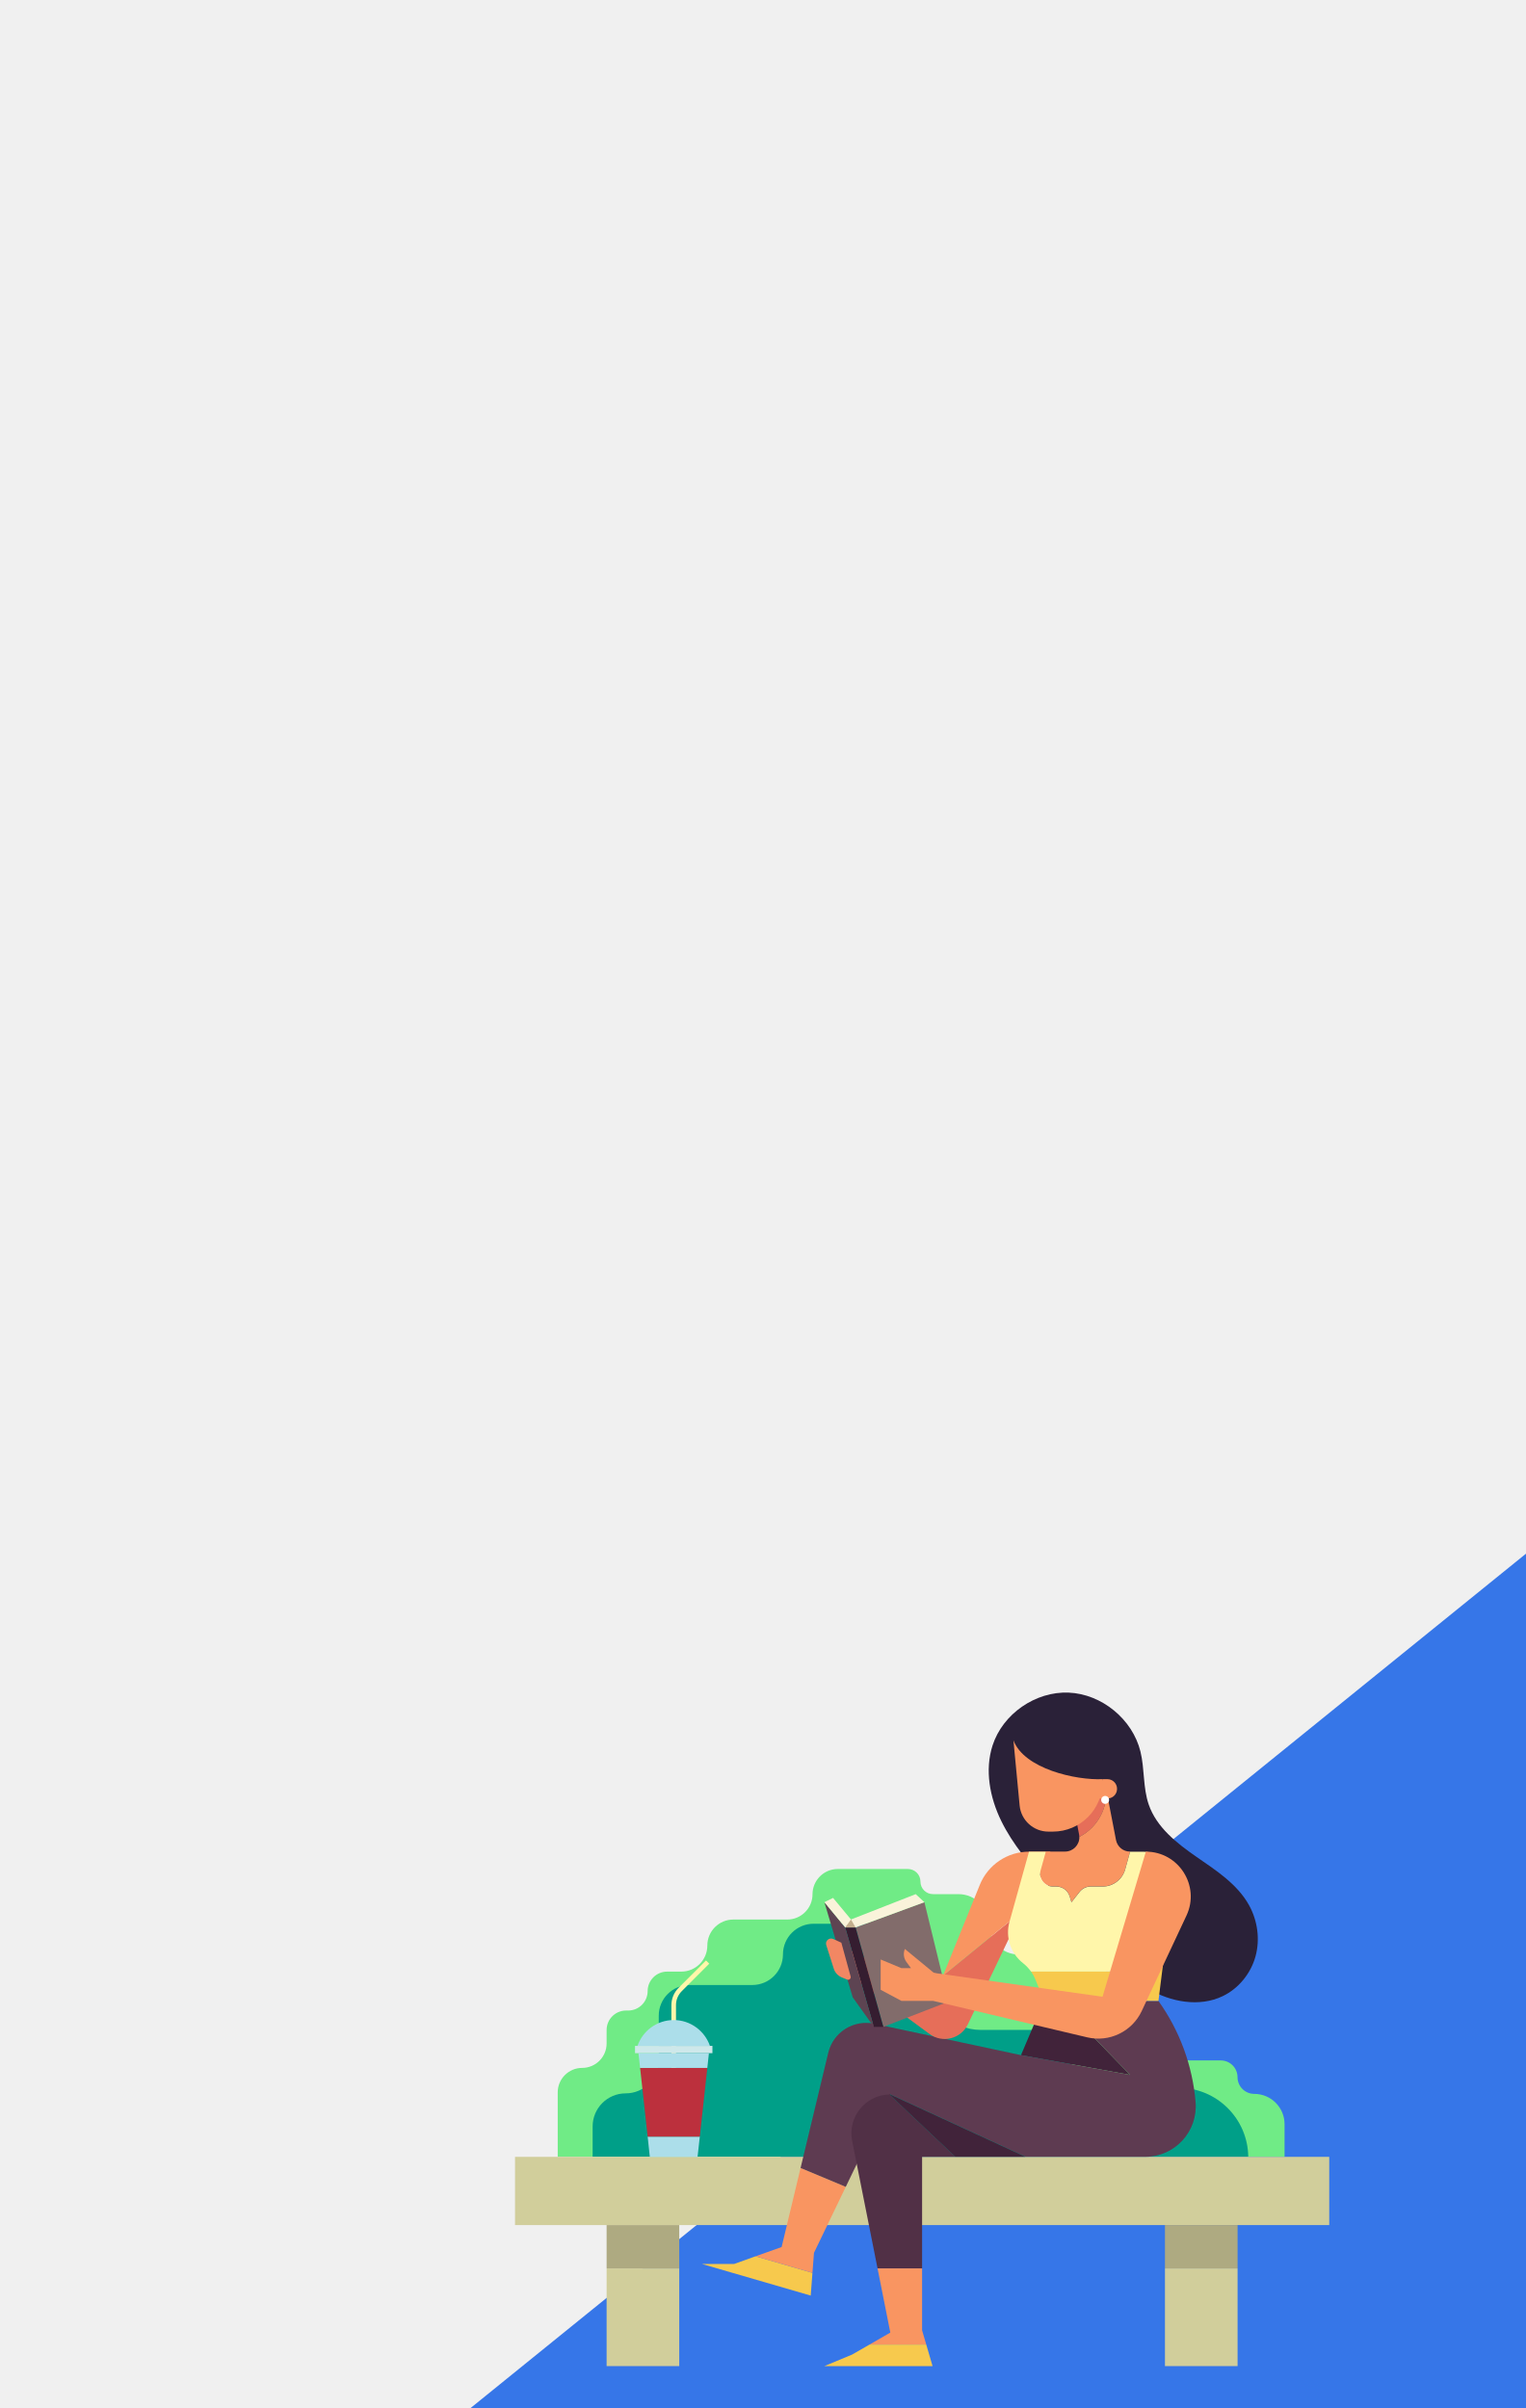
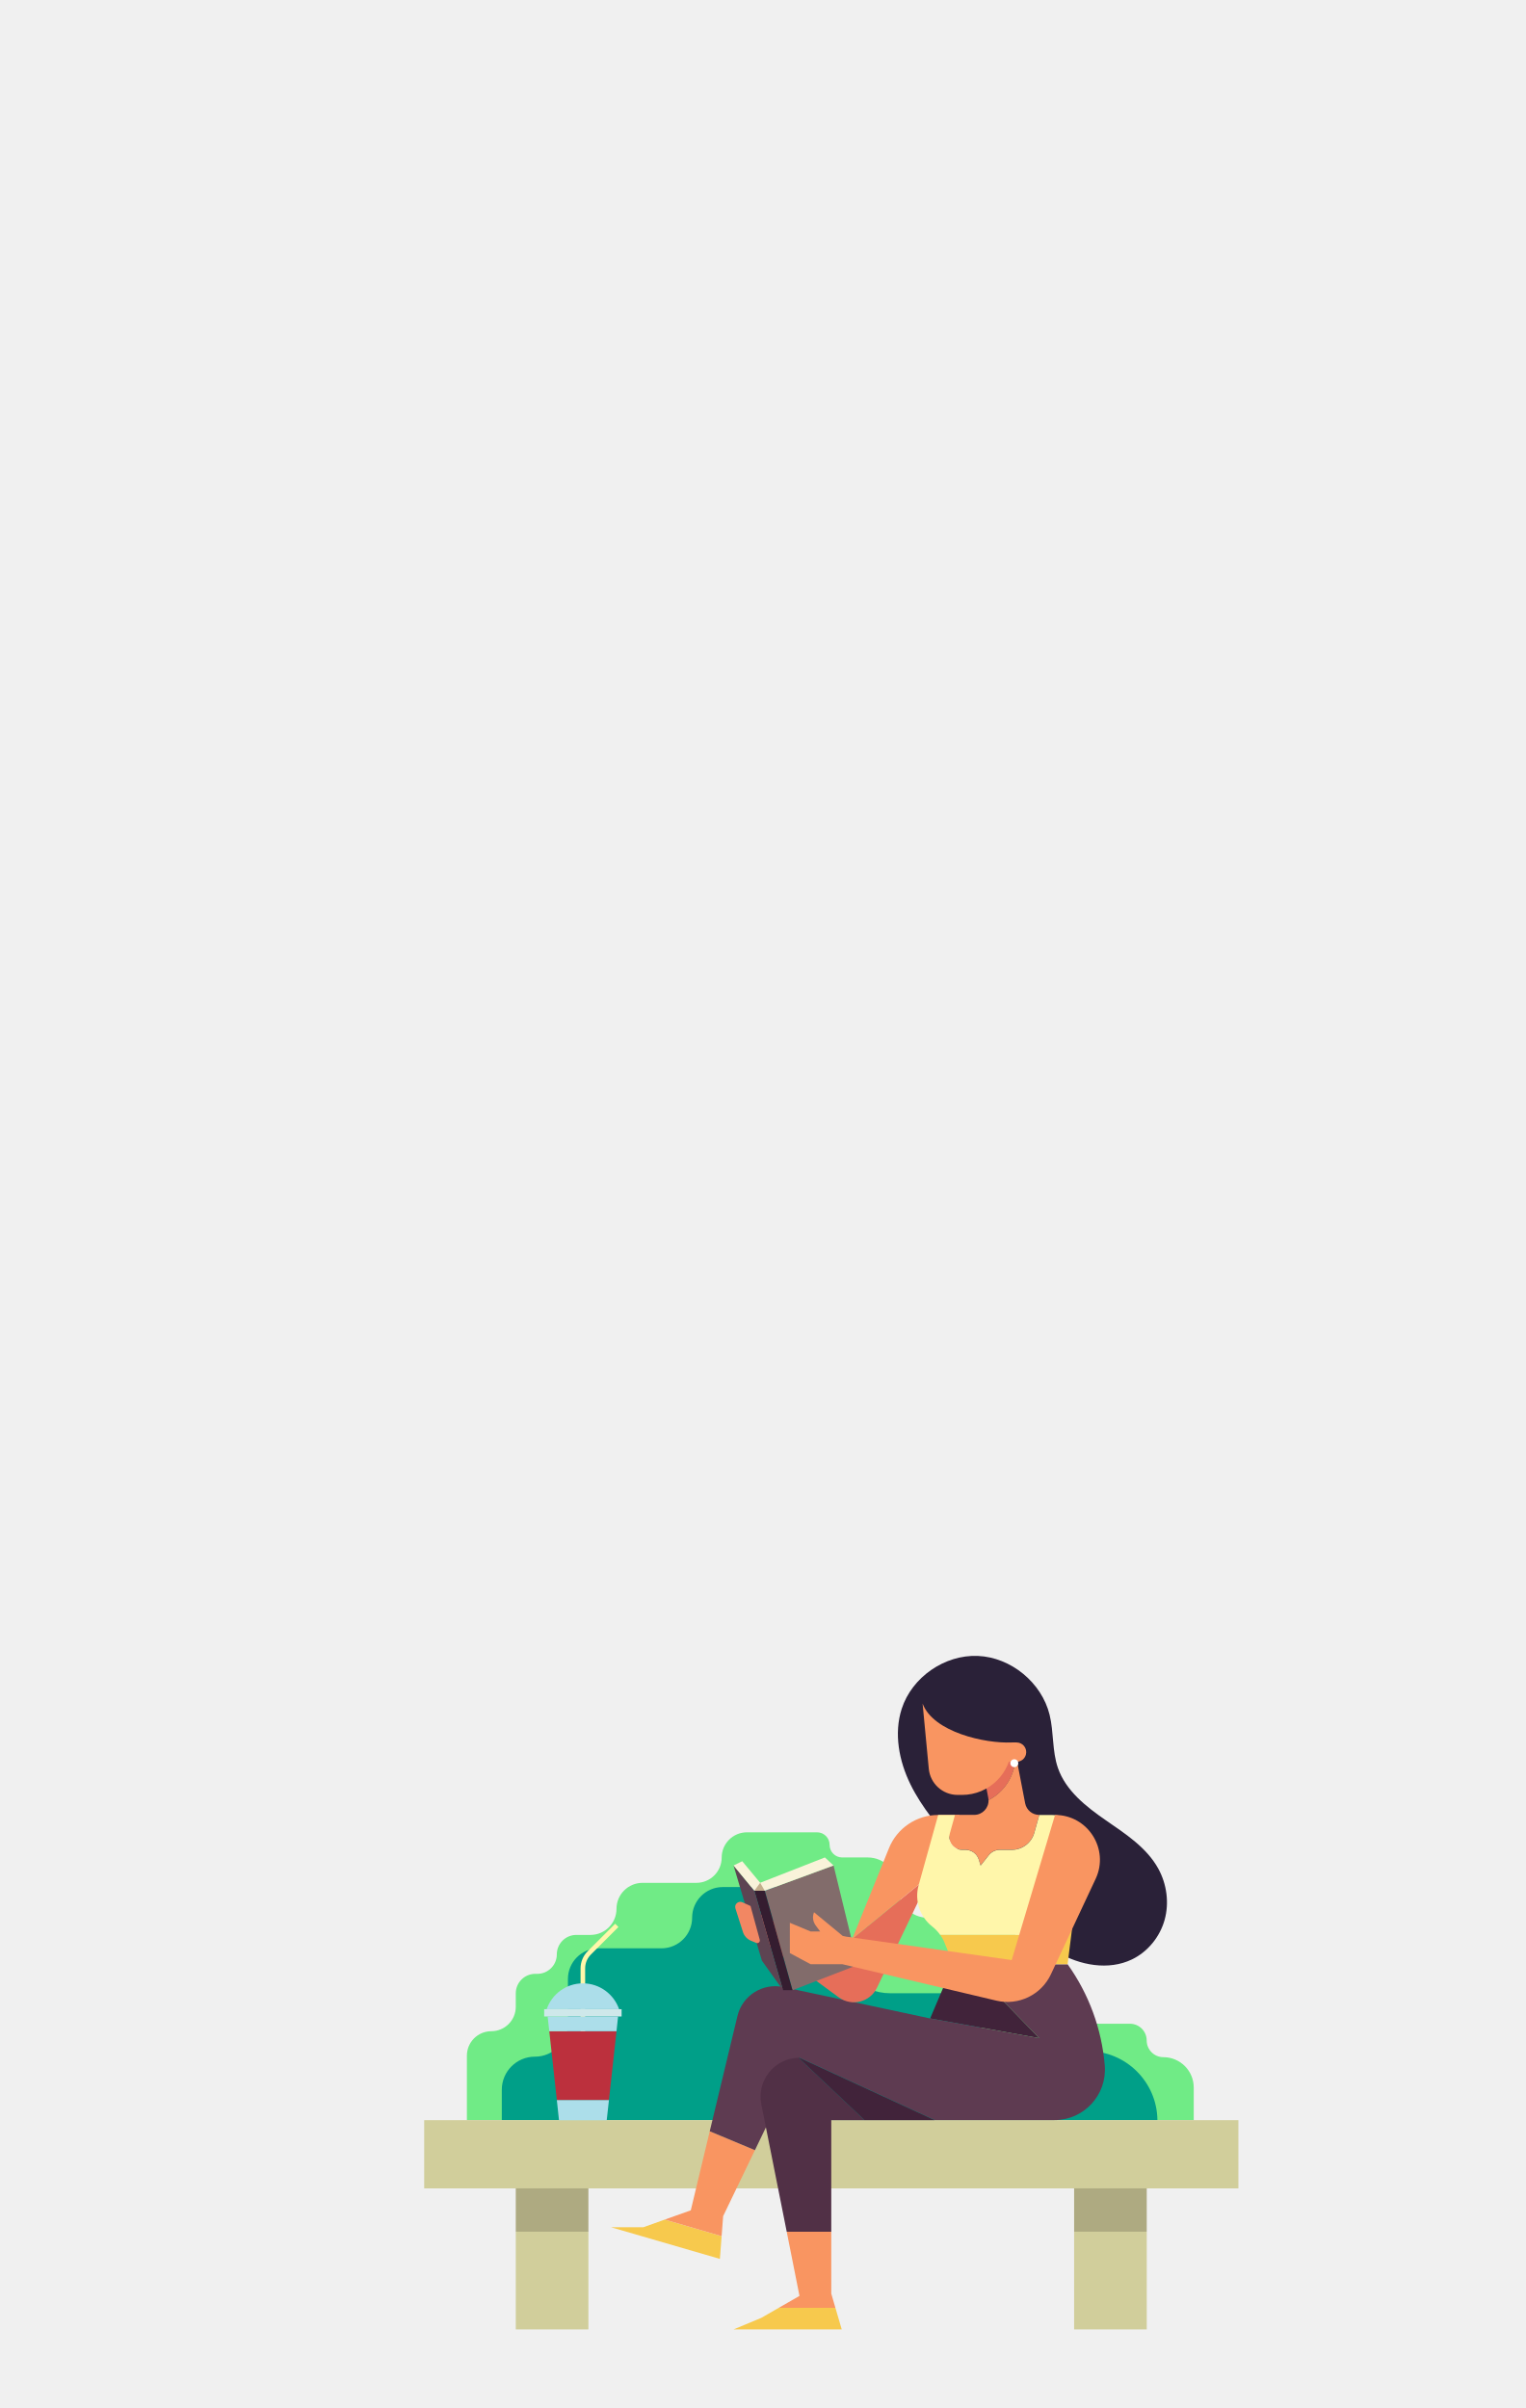
<svg xmlns="http://www.w3.org/2000/svg" xmlns:xlink="http://www.w3.org/1999/xlink" width="475" height="750" viewBox="0 0 125.677 198.438" version="1.1" id="svg8">
  <defs id="defs2">
    <linearGradient id="a">
      <stop id="stop817" offset="0" stop-color="#e7b380" />
      <stop id="stop819" offset="1" stop-color="#eecaa6" />
    </linearGradient>
    <linearGradient gradientUnits="userSpaceOnUse" y2="661.83" y1="663.15" x2="267.96" x1="270.77" id="d">
      <stop id="stop822" offset="0" stop-color="#e5af79" />
      <stop id="stop824" offset="1" stop-opacity="0" stop-color="#e5af79" />
    </linearGradient>
    <linearGradient id="b">
      <stop id="stop827" offset="0" stop-color="#babdb6" />
      <stop id="stop829" offset="1" stop-color="#eeeeec" />
    </linearGradient>
    <linearGradient gradientUnits="userSpaceOnUse" y2="1096.9" y1="1030.9" x2="480" x1="427" id="e">
      <stop id="stop832" offset="0" stop-color="#729fcf" />
      <stop id="stop834" offset="1" stop-color="#3465a4" />
    </linearGradient>
    <linearGradient xlink:href="#a" gradientUnits="userSpaceOnUse" x2="447.57" x1="438.8" id="c" />
    <linearGradient xlink:href="#b" gradientUnits="userSpaceOnUse" y2="990.8" y1="1026.6" x2="469.2" x1="500.62" id="h" />
    <linearGradient xlink:href="#b" gradientUnits="userSpaceOnUse" y2="988.91" y1="1035.6" x2="453.84" x1="480.5" id="g" />
    <linearGradient xlink:href="#b" gradientUnits="userSpaceOnUse" y2="994.17" y1="1062.4" x2="432.16" x1="482.12" id="f" />
    <linearGradient xlink:href="#a" gradientUnits="userSpaceOnUse" y2="482.97" y1="492.2" x2="353.32" x1="319.24" id="i" />
    <linearGradient xlink:href="#a" gradientUnits="userSpaceOnUse" gradientTransform="matrix(-1,0,0,1,918.36,-396.19)" y2="876.67" y1="894.48" x2="627" x1="596.51" id="j" />
    <linearGradient xlink:href="#a" gradientUnits="userSpaceOnUse" y2="391.96" y1="350.95" x2="316.91" x1="318.68" id="k" />
    <filter style="color-interpolation-filters:sRGB;" id="filter1713">
      <feColorMatrix values="1 0 0 0 0 0 1 0 0 0 0 0 1 0 0 -26.754 -90.069 -9.077 125 0 " result="colormatrix" id="feColorMatrix1709" />
      <feComposite in2="colormatrix" operator="arithmetic" k2="1" result="fbSourceGraphic" id="feComposite1711" />
      <feColorMatrix result="fbSourceGraphicAlpha" in="fbSourceGraphic" values="0 0 0 -1 0 0 0 0 -1 0 0 0 0 -1 0 0 0 0 1 0" id="feColorMatrix1715" />
      <feColorMatrix id="feColorMatrix1717" values="1 0 0 0 0 0 1 0 0 0 0 0 1 0 0 -26.754 -90.069 -9.077 125 0 " result="colormatrix" in="fbSourceGraphic" />
      <feComposite in2="colormatrix" id="feComposite1719" operator="arithmetic" k2="1" result="composite" />
    </filter>
    <linearGradient x1="0" y1="0" x2="1" y2="0" gradientUnits="userSpaceOnUse" gradientTransform="matrix(31.7452,-909.064,-909.064,-31.7452,4534.86,946.73)" spreadMethod="pad" id="linearGradient20">
      <stop style="stop-opacity:1;stop-color:#d3d4d6" offset="0" id="stop16" />
      <stop style="stop-opacity:1;stop-color:#ffffff" offset="1" id="stop18" />
    </linearGradient>
    <linearGradient x1="0" y1="0" x2="1" y2="0" gradientUnits="userSpaceOnUse" gradientTransform="matrix(27.3662,-522.178,-522.178,-27.3662,4421.27,3277.68)" spreadMethod="pad" id="linearGradient28">
      <stop style="stop-opacity:1;stop-color:#d3d4d6" offset="0" id="stop24" />
      <stop style="stop-opacity:1;stop-color:#ffffff" offset="1" id="stop26" />
    </linearGradient>
    <linearGradient x1="0" y1="0" x2="1" y2="0" gradientUnits="userSpaceOnUse" gradientTransform="matrix(-185.909,-745.639,-745.639,185.909,4713.82,4490.01)" spreadMethod="pad" id="linearGradient36">
      <stop style="stop-opacity:1;stop-color:#d0d6d7" offset="0" id="stop32" />
      <stop style="stop-opacity:1;stop-color:#ffffff" offset="1" id="stop34" />
    </linearGradient>
    <linearGradient x1="0" y1="0" x2="1" y2="0" gradientUnits="userSpaceOnUse" gradientTransform="matrix(144.985,-915.396,-915.396,-144.985,5033.85,4716.13)" spreadMethod="pad" id="linearGradient46">
      <stop style="stop-opacity:1;stop-color:#c2c9cb" offset="0" id="stop42" />
      <stop style="stop-opacity:1;stop-color:#ffffff" offset="1" id="stop44" />
    </linearGradient>
    <linearGradient x1="0" y1="0" x2="1" y2="0" gradientUnits="userSpaceOnUse" gradientTransform="matrix(59.2985,-1131.48,-1131.48,-59.2985,367.237,5477.63)" spreadMethod="pad" id="linearGradient54">
      <stop style="stop-opacity:1;stop-color:#d0d6d7" offset="0" id="stop50" />
      <stop style="stop-opacity:1;stop-color:#788389" offset="1" id="stop52" />
    </linearGradient>
    <linearGradient x1="0" y1="0" x2="1" y2="0" gradientUnits="userSpaceOnUse" gradientTransform="matrix(-1267.72,461.412,461.412,1267.72,1416.41,4918.07)" spreadMethod="pad" id="linearGradient68">
      <stop style="stop-opacity:1;stop-color:#c2c9cb" offset="0" id="stop64" />
      <stop style="stop-opacity:1;stop-color:#ffffff" offset="1" id="stop66" />
    </linearGradient>
    <linearGradient x1="0" y1="0" x2="1" y2="0" gradientUnits="userSpaceOnUse" gradientTransform="matrix(-80.7171,-27.7931,-27.7931,80.7171,503.048,5092.47)" spreadMethod="pad" id="linearGradient82">
      <stop style="stop-opacity:1;stop-color:#70797f" offset="0" id="stop72" />
      <stop style="stop-opacity:1;stop-color:#ffffff" offset="0.23" id="stop74" />
      <stop style="stop-opacity:1;stop-color:#9ba3a9" offset="0.56" id="stop76" />
      <stop style="stop-opacity:1;stop-color:#f7f7f7" offset="0.86" id="stop78" />
      <stop style="stop-opacity:1;stop-color:#ffffff" offset="1" id="stop80" />
    </linearGradient>
    <linearGradient x1="0" y1="0" x2="1" y2="0" gradientUnits="userSpaceOnUse" gradientTransform="matrix(-329.291,-1426.31,-1426.31,329.291,4679.12,5637.24)" spreadMethod="pad" id="linearGradient92">
      <stop style="stop-opacity:1;stop-color:#d0d6d7" offset="0" id="stop88" />
      <stop style="stop-opacity:1;stop-color:#788389" offset="1" id="stop90" />
    </linearGradient>
    <linearGradient x1="0" y1="0" x2="1" y2="0" gradientUnits="userSpaceOnUse" gradientTransform="matrix(644.568,1871.96,1871.96,-644.568,4848.35,4450.24)" spreadMethod="pad" id="linearGradient106">
      <stop style="stop-opacity:1;stop-color:#c2c9cb" offset="0" id="stop102" />
      <stop style="stop-opacity:1;stop-color:#ffffff" offset="1" id="stop104" />
    </linearGradient>
    <linearGradient x1="0" y1="0" x2="1" y2="0" gradientUnits="userSpaceOnUse" gradientTransform="matrix(-73.6661,-7.74262,-7.74262,73.6661,4649.31,4929.5)" spreadMethod="pad" id="linearGradient120">
      <stop style="stop-opacity:1;stop-color:#70797f" offset="0" id="stop110" />
      <stop style="stop-opacity:1;stop-color:#ffffff" offset="0.23" id="stop112" />
      <stop style="stop-opacity:1;stop-color:#9ba3a9" offset="0.56" id="stop114" />
      <stop style="stop-opacity:1;stop-color:#f7f7f7" offset="0.86" id="stop116" />
      <stop style="stop-opacity:1;stop-color:#ffffff" offset="1" id="stop118" />
    </linearGradient>
    <linearGradient x1="0" y1="0" x2="1" y2="0" gradientUnits="userSpaceOnUse" gradientTransform="matrix(665.522,620.609,620.609,-665.522,1592.89,469.64)" spreadMethod="pad" id="linearGradient130">
      <stop style="stop-opacity:1;stop-color:#d3d4d6" offset="0" id="stop126" />
      <stop style="stop-opacity:1;stop-color:#ffffff" offset="1" id="stop128" />
    </linearGradient>
    <linearGradient x1="0" y1="0" x2="1" y2="0" gradientUnits="userSpaceOnUse" gradientTransform="matrix(-404.644,-623.097,-623.097,404.644,1969.57,1002.84)" spreadMethod="pad" id="linearGradient138">
      <stop style="stop-opacity:1;stop-color:#d3d4d6" offset="0" id="stop134" />
      <stop style="stop-opacity:1;stop-color:#767e83" offset="1" id="stop136" />
    </linearGradient>
    <linearGradient x1="0" y1="0" x2="1" y2="0" gradientUnits="userSpaceOnUse" gradientTransform="matrix(1541.21,1293.23,1293.23,-1541.21,586.243,-530.33)" spreadMethod="pad" id="linearGradient146">
      <stop style="stop-opacity:1;stop-color:#d3d4d6" offset="0" id="stop142" />
      <stop style="stop-opacity:1;stop-color:#ffffff" offset="1" id="stop144" />
    </linearGradient>
    <linearGradient x1="0" y1="0" x2="1" y2="0" gradientUnits="userSpaceOnUse" gradientTransform="matrix(1050.83,-631.402,-631.402,-1050.83,423.913,931.99)" spreadMethod="pad" id="linearGradient156">
      <stop style="stop-opacity:1;stop-color:#d0d6d7" offset="0" id="stop152" />
      <stop style="stop-opacity:1;stop-color:#788389" offset="1" id="stop154" />
    </linearGradient>
    <linearGradient x1="0" y1="0" x2="1" y2="0" gradientUnits="userSpaceOnUse" gradientTransform="matrix(-655.727,2018.12,2018.12,655.727,1448.02,208.95)" spreadMethod="pad" id="linearGradient168">
      <stop style="stop-opacity:1;stop-color:#c2c9cb" offset="0" id="stop164" />
      <stop style="stop-opacity:1;stop-color:#ffffff" offset="1" id="stop166" />
    </linearGradient>
    <linearGradient x1="0" y1="0" x2="1" y2="0" gradientUnits="userSpaceOnUse" gradientTransform="matrix(-22.867,-79.7468,-79.7468,22.867,861.752,811.76)" spreadMethod="pad" id="linearGradient182">
      <stop style="stop-opacity:1;stop-color:#70797f" offset="0" id="stop172" />
      <stop style="stop-opacity:1;stop-color:#ffffff" offset="0.23" id="stop174" />
      <stop style="stop-opacity:1;stop-color:#9ba3a9" offset="0.56" id="stop176" />
      <stop style="stop-opacity:1;stop-color:#f7f7f7" offset="0.86" id="stop178" />
      <stop style="stop-opacity:1;stop-color:#ffffff" offset="1" id="stop180" />
    </linearGradient>
    <linearGradient x1="0" y1="0" x2="1" y2="0" gradientUnits="userSpaceOnUse" gradientTransform="matrix(1430.56,1200.38,1200.38,-1430.56,2432.76,3426.4)" spreadMethod="pad" id="linearGradient190">
      <stop style="stop-opacity:1;stop-color:#d3d4d6" offset="0" id="stop186" />
      <stop style="stop-opacity:1;stop-color:#ffffff" offset="1" id="stop188" />
    </linearGradient>
    <linearGradient x1="0" y1="0" x2="1" y2="0" gradientUnits="userSpaceOnUse" gradientTransform="matrix(975.407,-586.084,-586.084,-975.407,2256.8,4766.11)" spreadMethod="pad" id="linearGradient200">
      <stop style="stop-opacity:1;stop-color:#d0d6d7" offset="0" id="stop196" />
      <stop style="stop-opacity:1;stop-color:#788389" offset="1" id="stop198" />
    </linearGradient>
    <linearGradient x1="0" y1="0" x2="1" y2="0" gradientUnits="userSpaceOnUse" gradientTransform="matrix(-433.505,1877.71,1877.71,433.505,3357.8,3392.4)" spreadMethod="pad" id="linearGradient210">
      <stop style="stop-opacity:1;stop-color:#59666d" offset="0" id="stop206" />
      <stop style="stop-opacity:1;stop-color:#ffffff" offset="1" id="stop208" />
    </linearGradient>
    <linearGradient x1="0" y1="0" x2="1" y2="0" gradientUnits="userSpaceOnUse" gradientTransform="matrix(8.78023,28.7188,28.7188,-8.78023,2674.71,4612.82)" spreadMethod="pad" id="linearGradient218">
      <stop style="stop-opacity:1;stop-color:#4d585d" offset="0" id="stop214" />
      <stop style="stop-opacity:1;stop-color:#ffffff" offset="1" id="stop216" />
    </linearGradient>
    <linearGradient x1="0" y1="0" x2="1" y2="0" gradientUnits="userSpaceOnUse" gradientTransform="matrix(-1270.54,1104.46,1104.46,1270.54,3533.03,1028)" spreadMethod="pad" id="linearGradient228">
      <stop style="stop-opacity:1;stop-color:#d3d4d6" offset="0" id="stop224" />
      <stop style="stop-opacity:1;stop-color:#ffffff" offset="1" id="stop226" />
    </linearGradient>
    <linearGradient x1="0" y1="0" x2="1" y2="0" gradientUnits="userSpaceOnUse" gradientTransform="matrix(-869.948,-543.604,-543.604,869.948,3704.48,2261)" spreadMethod="pad" id="linearGradient238">
      <stop style="stop-opacity:1;stop-color:#d0d6d7" offset="0" id="stop234" />
      <stop style="stop-opacity:1;stop-color:#788389" offset="1" id="stop236" />
    </linearGradient>
    <linearGradient x1="0" y1="0" x2="1" y2="0" gradientUnits="userSpaceOnUse" gradientTransform="matrix(420.281,1685.65,1685.65,-420.281,2693.63,1017.6)" spreadMethod="pad" id="linearGradient248">
      <stop style="stop-opacity:1;stop-color:#59666d" offset="0" id="stop244" />
      <stop style="stop-opacity:1;stop-color:#ffffff" offset="1" id="stop246" />
    </linearGradient>
    <linearGradient x1="0" y1="0" x2="1" y2="0" gradientUnits="userSpaceOnUse" gradientTransform="matrix(-7.46483,26.0329,26.0329,7.46483,3335.14,2107.3)" spreadMethod="pad" id="linearGradient256">
      <stop style="stop-opacity:1;stop-color:#4d585d" offset="0" id="stop252" />
      <stop style="stop-opacity:1;stop-color:#ffffff" offset="1" id="stop254" />
    </linearGradient>
    <linearGradient x1="0" y1="0" x2="1" y2="0" gradientUnits="userSpaceOnUse" gradientTransform="matrix(-1270.54,1104.47,1104.47,1270.54,3245.08,1169.36)" spreadMethod="pad" id="linearGradient266">
      <stop style="stop-opacity:1;stop-color:#d3d4d6" offset="0" id="stop262" />
      <stop style="stop-opacity:1;stop-color:#ffffff" offset="1" id="stop264" />
    </linearGradient>
    <linearGradient x1="0" y1="0" x2="1" y2="0" gradientUnits="userSpaceOnUse" gradientTransform="matrix(-869.953,-543.607,-543.607,869.953,3416.53,2402.37)" spreadMethod="pad" id="linearGradient276">
      <stop style="stop-opacity:1;stop-color:#d0d6d7" offset="0" id="stop272" />
      <stop style="stop-opacity:1;stop-color:#788389" offset="1" id="stop274" />
    </linearGradient>
    <linearGradient x1="0" y1="0" x2="1" y2="0" gradientUnits="userSpaceOnUse" gradientTransform="matrix(420.278,1685.64,1685.64,-420.278,2405.69,1158.97)" spreadMethod="pad" id="linearGradient286">
      <stop style="stop-opacity:1;stop-color:#59666d" offset="0" id="stop282" />
      <stop style="stop-opacity:1;stop-color:#ffffff" offset="1" id="stop284" />
    </linearGradient>
    <linearGradient x1="0" y1="0" x2="1" y2="0" gradientUnits="userSpaceOnUse" gradientTransform="matrix(-7.46277,26.0258,26.0258,7.46277,3047.19,2248.66)" spreadMethod="pad" id="linearGradient294">
      <stop style="stop-opacity:1;stop-color:#4d585d" offset="0" id="stop290" />
      <stop style="stop-opacity:1;stop-color:#ffffff" offset="1" id="stop292" />
    </linearGradient>
    <linearGradient x1="0" y1="0" x2="1" y2="0" gradientUnits="userSpaceOnUse" gradientTransform="matrix(-1270.54,1104.46,1104.46,1270.54,3501.62,1389.25)" spreadMethod="pad" id="linearGradient304">
      <stop style="stop-opacity:1;stop-color:#d3d4d6" offset="0" id="stop300" />
      <stop style="stop-opacity:1;stop-color:#ffffff" offset="1" id="stop302" />
    </linearGradient>
    <linearGradient x1="0" y1="0" x2="1" y2="0" gradientUnits="userSpaceOnUse" gradientTransform="matrix(-869.948,-543.604,-543.604,869.948,3673.08,2622.26)" spreadMethod="pad" id="linearGradient314">
      <stop style="stop-opacity:1;stop-color:#d0d6d7" offset="0" id="stop310" />
      <stop style="stop-opacity:1;stop-color:#788389" offset="1" id="stop312" />
    </linearGradient>
    <linearGradient x1="0" y1="0" x2="1" y2="0" gradientUnits="userSpaceOnUse" gradientTransform="matrix(420.281,1685.65,1685.65,-420.281,2662.22,1378.85)" spreadMethod="pad" id="linearGradient324">
      <stop style="stop-opacity:1;stop-color:#59666d" offset="0" id="stop320" />
      <stop style="stop-opacity:1;stop-color:#ffffff" offset="1" id="stop322" />
    </linearGradient>
    <linearGradient x1="0" y1="0" x2="1" y2="0" gradientUnits="userSpaceOnUse" gradientTransform="matrix(-7.46284,26.026,26.026,7.46284,3303.73,2468.55)" spreadMethod="pad" id="linearGradient332">
      <stop style="stop-opacity:1;stop-color:#4d585d" offset="0" id="stop328" />
      <stop style="stop-opacity:1;stop-color:#ffffff" offset="1" id="stop330" />
    </linearGradient>
    <linearGradient x1="0" y1="0" x2="1" y2="0" gradientUnits="userSpaceOnUse" gradientTransform="matrix(-2101.57,563.114,563.114,2101.57,4894.82,3035.37)" spreadMethod="pad" id="linearGradient344">
      <stop style="stop-opacity:1;stop-color:#6f7a7f" offset="0" id="stop340" />
      <stop style="stop-opacity:1;stop-color:#ffffff" offset="1" id="stop342" />
    </linearGradient>
    <linearGradient x1="0" y1="0" x2="1" y2="0" gradientUnits="userSpaceOnUse" gradientTransform="matrix(1440.88,413.165,413.165,-1440.88,4524.66,3159.74)" spreadMethod="pad" id="linearGradient352">
      <stop style="stop-opacity:1;stop-color:#6f7a7f" offset="0" id="stop348" />
      <stop style="stop-opacity:1;stop-color:#ffffff" offset="1" id="stop350" />
    </linearGradient>
    <linearGradient x1="0" y1="0" x2="1" y2="0" gradientUnits="userSpaceOnUse" gradientTransform="matrix(273.349,-9.54557,-9.54557,-273.349,4300.63,3078.3)" spreadMethod="pad" id="linearGradient360">
      <stop style="stop-opacity:1;stop-color:#6f7a7f" offset="0" id="stop356" />
      <stop style="stop-opacity:1;stop-color:#ffffff" offset="1" id="stop358" />
    </linearGradient>
    <linearGradient x1="0" y1="0" x2="1" y2="0" gradientUnits="userSpaceOnUse" gradientTransform="matrix(-1171.72,249.058,249.058,1171.72,4463.37,3431.91)" spreadMethod="pad" id="linearGradient370">
      <stop style="stop-opacity:1;stop-color:#c1c5c7" offset="0" id="stop366" />
      <stop style="stop-opacity:1;stop-color:#ffffff" offset="1" id="stop368" />
    </linearGradient>
    <linearGradient x1="0" y1="0" x2="1" y2="0" gradientUnits="userSpaceOnUse" gradientTransform="matrix(1599.13,55.8428,55.8428,-1599.13,2926.46,3178.56)" spreadMethod="pad" id="linearGradient378">
      <stop style="stop-opacity:1;stop-color:#c6c8c8" offset="0" id="stop374" />
      <stop style="stop-opacity:1;stop-color:#ffffff" offset="1" id="stop376" />
    </linearGradient>
    <linearGradient x1="0" y1="0" x2="1" y2="0" gradientUnits="userSpaceOnUse" gradientTransform="matrix(-1264.29,485.315,485.315,1264.29,4415.64,3356.35)" spreadMethod="pad" id="linearGradient386">
      <stop style="stop-opacity:1;stop-color:#8b9199" offset="0" id="stop382" />
      <stop style="stop-opacity:1;stop-color:#ffffff" offset="1" id="stop384" />
    </linearGradient>
    <linearGradient x1="0" y1="0" x2="1" y2="0" gradientUnits="userSpaceOnUse" gradientTransform="matrix(1142.99,160.637,160.637,-1142.99,4356.48,3477.28)" spreadMethod="pad" id="linearGradient394">
      <stop style="stop-opacity:1;stop-color:#d0d6d7" offset="0" id="stop390" />
      <stop style="stop-opacity:1;stop-color:#ffffff" offset="1" id="stop392" />
    </linearGradient>
    <linearGradient x1="0" y1="0" x2="1" y2="0" gradientUnits="userSpaceOnUse" gradientTransform="matrix(1084.69,270.443,270.443,-1084.69,4468.89,3439.6)" spreadMethod="pad" id="linearGradient402">
      <stop style="stop-opacity:1;stop-color:#8b9199" offset="0" id="stop398" />
      <stop style="stop-opacity:1;stop-color:#ffffff" offset="1" id="stop400" />
    </linearGradient>
    <linearGradient x1="0" y1="0" x2="1" y2="0" gradientUnits="userSpaceOnUse" gradientTransform="matrix(981.178,173.008,173.008,-981.178,4355.27,3513.24)" spreadMethod="pad" id="linearGradient410">
      <stop style="stop-opacity:1;stop-color:#d0d6d7" offset="0" id="stop406" />
      <stop style="stop-opacity:1;stop-color:#ffffff" offset="1" id="stop408" />
    </linearGradient>
    <linearGradient x1="0" y1="0" x2="1" y2="0" gradientUnits="userSpaceOnUse" gradientTransform="matrix(-1596.53,-368.587,-368.587,1596.53,6151.31,3401.58)" spreadMethod="pad" id="linearGradient418">
      <stop style="stop-opacity:1;stop-color:#c6c8c8" offset="0" id="stop414" />
      <stop style="stop-opacity:1;stop-color:#ffffff" offset="1" id="stop416" />
    </linearGradient>
    <linearGradient x1="0" y1="0" x2="1" y2="0" gradientUnits="userSpaceOnUse" gradientTransform="matrix(1009.05,270.375,270.375,-1009.05,4685.82,3540.23)" spreadMethod="pad" id="linearGradient426">
      <stop style="stop-opacity:1;stop-color:#8b9199" offset="0" id="stop422" />
      <stop style="stop-opacity:1;stop-color:#ffffff" offset="1" id="stop424" />
    </linearGradient>
    <linearGradient x1="0" y1="0" x2="1" y2="0" gradientUnits="userSpaceOnUse" gradientTransform="matrix(1091.75,57.216,57.216,-1091.75,3258.51,3182.78)" spreadMethod="pad" id="linearGradient434">
      <stop style="stop-opacity:1;stop-color:#b5bbbc" offset="0" id="stop430" />
      <stop style="stop-opacity:1;stop-color:#ffffff" offset="1" id="stop432" />
    </linearGradient>
    <linearGradient x1="0" y1="0" x2="1" y2="0" gradientUnits="userSpaceOnUse" gradientTransform="matrix(1095.99,57.4383,57.4383,-1095.99,3258.8,3136.84)" spreadMethod="pad" id="linearGradient442">
      <stop style="stop-opacity:1;stop-color:#b5bbbc" offset="0" id="stop438" />
      <stop style="stop-opacity:1;stop-color:#ffffff" offset="1" id="stop440" />
    </linearGradient>
    <linearGradient x1="0" y1="0" x2="1" y2="0" gradientUnits="userSpaceOnUse" gradientTransform="matrix(1073.36,56.2523,56.2523,-1073.36,3272.08,3099.89)" spreadMethod="pad" id="linearGradient450">
      <stop style="stop-opacity:1;stop-color:#b5bbbc" offset="0" id="stop446" />
      <stop style="stop-opacity:1;stop-color:#ffffff" offset="1" id="stop448" />
    </linearGradient>
    <linearGradient x1="0" y1="0" x2="1" y2="0" gradientUnits="userSpaceOnUse" gradientTransform="matrix(-1471.73,-154.685,-154.685,1471.73,5837.93,3295.7)" spreadMethod="pad" id="linearGradient458">
      <stop style="stop-opacity:1;stop-color:#b5bbbc" offset="0" id="stop454" />
      <stop style="stop-opacity:1;stop-color:#ffffff" offset="1" id="stop456" />
    </linearGradient>
    <linearGradient x1="0" y1="0" x2="1" y2="0" gradientUnits="userSpaceOnUse" gradientTransform="matrix(-1461.18,-153.576,-153.576,1461.18,5837.96,3244.71)" spreadMethod="pad" id="linearGradient466">
      <stop style="stop-opacity:1;stop-color:#b5bbbc" offset="0" id="stop462" />
      <stop style="stop-opacity:1;stop-color:#ffffff" offset="1" id="stop464" />
    </linearGradient>
    <linearGradient x1="0" y1="0" x2="1" y2="0" gradientUnits="userSpaceOnUse" gradientTransform="matrix(-1452.43,-152.657,-152.657,1452.43,5838.31,3199.22)" spreadMethod="pad" id="linearGradient474">
      <stop style="stop-opacity:1;stop-color:#b5bbbc" offset="0" id="stop470" />
      <stop style="stop-opacity:1;stop-color:#ffffff" offset="1" id="stop472" />
    </linearGradient>
    <linearGradient x1="0" y1="0" x2="1" y2="0" gradientUnits="userSpaceOnUse" gradientTransform="matrix(-899.439,207.652,207.652,899.439,4397.14,3525.45)" spreadMethod="pad" id="linearGradient488">
      <stop style="stop-opacity:1;stop-color:#c8cfd1" offset="0" id="stop478" />
      <stop style="stop-opacity:1;stop-color:#eff0f0" offset="0.16" id="stop480" />
      <stop style="stop-opacity:1;stop-color:#ffffff" offset="0.4" id="stop482" />
      <stop style="stop-opacity:1;stop-color:#fcfeff" offset="0.67" id="stop484" />
      <stop style="stop-opacity:1;stop-color:#e2e4e5" offset="1" id="stop486" />
    </linearGradient>
    <linearGradient x1="0" y1="0" x2="1" y2="0" gradientUnits="userSpaceOnUse" gradientTransform="matrix(803.155,230.301,230.301,-803.155,4549.79,3565.5)" spreadMethod="pad" id="linearGradient502">
      <stop style="stop-opacity:1;stop-color:#c8cfd1" offset="0" id="stop492" />
      <stop style="stop-opacity:1;stop-color:#eff0f0" offset="0.16" id="stop494" />
      <stop style="stop-opacity:1;stop-color:#ffffff" offset="0.4" id="stop496" />
      <stop style="stop-opacity:1;stop-color:#fcfeff" offset="0.67" id="stop498" />
      <stop style="stop-opacity:1;stop-color:#e2e4e5" offset="1" id="stop500" />
    </linearGradient>
    <linearGradient x1="0" y1="0" x2="1" y2="0" gradientUnits="userSpaceOnUse" gradientTransform="matrix(-953.964,273.545,273.545,953.964,4879.29,897.22)" spreadMethod="pad" id="linearGradient516">
      <stop style="stop-opacity:1;stop-color:#bfc4c5" offset="0" id="stop512" />
      <stop style="stop-opacity:1;stop-color:#ffffff" offset="1" id="stop514" />
    </linearGradient>
    <linearGradient x1="0" y1="0" x2="1" y2="0" gradientUnits="userSpaceOnUse" gradientTransform="matrix(57.2412,1092.23,1092.23,-57.2412,3712.31,816.75)" spreadMethod="pad" id="linearGradient524">
      <stop style="stop-opacity:1;stop-color:#daddde" offset="0" id="stop520" />
      <stop style="stop-opacity:1;stop-color:#ffffff" offset="1" id="stop522" />
    </linearGradient>
    <linearGradient x1="0" y1="0" x2="1" y2="0" gradientUnits="userSpaceOnUse" gradientTransform="matrix(-1250.3,583.024,583.024,1250.3,4784.34,143.86)" spreadMethod="pad" id="linearGradient542">
      <stop style="stop-opacity:1;stop-color:#768186" offset="0" id="stop538" />
      <stop style="stop-opacity:1;stop-color:#ffffff" offset="1" id="stop540" />
    </linearGradient>
    <linearGradient x1="0" y1="0" x2="1" y2="0" gradientUnits="userSpaceOnUse" gradientTransform="matrix(942.891,149.339,149.339,-942.891,4395.98,1007.32)" spreadMethod="pad" id="linearGradient562">
      <stop style="stop-opacity:1;stop-color:#bfc4c5" offset="0" id="stop558" />
      <stop style="stop-opacity:1;stop-color:#ffffff" offset="1" id="stop560" />
    </linearGradient>
    <linearGradient x1="0" y1="0" x2="1" y2="0" gradientUnits="userSpaceOnUse" gradientTransform="matrix(57.2411,1092.22,1092.22,-57.2411,5353.74,816.75)" spreadMethod="pad" id="linearGradient570">
      <stop style="stop-opacity:1;stop-color:#daddde" offset="0" id="stop566" />
      <stop style="stop-opacity:1;stop-color:#ffffff" offset="1" id="stop568" />
    </linearGradient>
    <linearGradient x1="0" y1="0" x2="1" y2="0" gradientUnits="userSpaceOnUse" gradientTransform="matrix(1046.66,466.002,466.002,-1046.66,4325.59,168)" spreadMethod="pad" id="linearGradient590">
      <stop style="stop-opacity:1;stop-color:#768186" offset="0" id="stop584" />
      <stop style="stop-opacity:1;stop-color:#ffffff" offset="0.811" id="stop586" />
      <stop style="stop-opacity:1;stop-color:#ffffff" offset="1" id="stop588" />
    </linearGradient>
    <linearGradient x1="0" y1="0" x2="1" y2="0" gradientUnits="userSpaceOnUse" gradientTransform="matrix(35.2481,-402.888,-402.888,-35.2481,4628.43,1272.63)" spreadMethod="pad" id="linearGradient676">
      <stop style="stop-opacity:1;stop-color:#c9d8e0" offset="0" id="stop670" />
      <stop style="stop-opacity:1;stop-color:#ffffff" offset="0.39" id="stop672" />
      <stop style="stop-opacity:1;stop-color:#c9d8e0" offset="1" id="stop674" />
    </linearGradient>
    <linearGradient x1="0" y1="0" x2="1" y2="0" gradientUnits="userSpaceOnUse" gradientTransform="matrix(545.603,1026.13,1026.13,-545.603,429.911,3813.67)" spreadMethod="pad" id="linearGradient684">
      <stop style="stop-opacity:1;stop-color:#ffffff" offset="0" id="stop680" />
      <stop style="stop-opacity:1;stop-color:#788389" offset="1" id="stop682" />
    </linearGradient>
    <linearGradient x1="0" y1="0" x2="1" y2="0" gradientUnits="userSpaceOnUse" gradientTransform="matrix(40.1448,-1149.6,-1149.6,-40.1448,1064.02,4914.84)" spreadMethod="pad" id="linearGradient694">
      <stop style="stop-opacity:1;stop-color:#c2c9cb" offset="0" id="stop690" />
      <stop style="stop-opacity:1;stop-color:#ffffff" offset="1" id="stop692" />
    </linearGradient>
    <linearGradient x1="0" y1="0" x2="1" y2="0" gradientUnits="userSpaceOnUse" gradientTransform="matrix(3329.37,174.485,174.485,-3329.37,-377.188,3524.61)" spreadMethod="pad" id="linearGradient702">
      <stop style="stop-opacity:1;stop-color:#6f7a7f" offset="0" id="stop698" />
      <stop style="stop-opacity:1;stop-color:#ffffff" offset="1" id="stop700" />
    </linearGradient>
    <linearGradient x1="0" y1="0" x2="1" y2="0" gradientUnits="userSpaceOnUse" gradientTransform="matrix(2008.51,70.1389,70.1389,-2008.51,427.385,3241.2)" spreadMethod="pad" id="linearGradient712">
      <stop style="stop-opacity:1;stop-color:#d0d3d4" offset="0" id="stop708" />
      <stop style="stop-opacity:1;stop-color:#ffffff" offset="1" id="stop710" />
    </linearGradient>
    <linearGradient x1="0" y1="0" x2="1" y2="0" gradientUnits="userSpaceOnUse" gradientTransform="matrix(-2396.18,-251.848,-251.848,2396.18,2265.01,3381.51)" spreadMethod="pad" id="linearGradient720">
      <stop style="stop-opacity:1;stop-color:#dfe3e5" offset="0" id="stop716" />
      <stop style="stop-opacity:1;stop-color:#ffffff" offset="1" id="stop718" />
    </linearGradient>
    <linearGradient x1="0" y1="0" x2="1" y2="0" gradientUnits="userSpaceOnUse" gradientTransform="matrix(-2125.06,-223.353,-223.353,2125.06,2263.51,3307.77)" spreadMethod="pad" id="linearGradient728">
      <stop style="stop-opacity:1;stop-color:#bdc1c2" offset="0" id="stop724" />
      <stop style="stop-opacity:1;stop-color:#ffffff" offset="1" id="stop726" />
    </linearGradient>
    <linearGradient x1="0" y1="0" x2="1" y2="0" gradientUnits="userSpaceOnUse" gradientTransform="matrix(-2180.89,-229.221,-229.221,2180.89,2294.94,3527.7)" spreadMethod="pad" id="linearGradient736">
      <stop style="stop-opacity:1;stop-color:#bdc1c2" offset="0" id="stop732" />
      <stop style="stop-opacity:1;stop-color:#ffffff" offset="1" id="stop734" />
    </linearGradient>
    <linearGradient x1="0" y1="0" x2="1" y2="0" gradientUnits="userSpaceOnUse" gradientTransform="matrix(-2161.42,-227.174,-227.174,2161.42,2296.78,3598.23)" spreadMethod="pad" id="linearGradient744">
      <stop style="stop-opacity:1;stop-color:#bdc1c2" offset="0" id="stop740" />
      <stop style="stop-opacity:1;stop-color:#ffffff" offset="1" id="stop742" />
    </linearGradient>
    <linearGradient x1="0" y1="0" x2="1" y2="0" gradientUnits="userSpaceOnUse" gradientTransform="matrix(2064.28,72.0862,72.0862,-2064.28,-24.5087,3243.52)" spreadMethod="pad" id="linearGradient754">
      <stop style="stop-opacity:1;stop-color:#e5e5e7" offset="0" id="stop750" />
      <stop style="stop-opacity:1;stop-color:#5d6a6f" offset="1" id="stop752" />
    </linearGradient>
    <linearGradient x1="0" y1="0" x2="1" y2="0" gradientUnits="userSpaceOnUse" gradientTransform="matrix(-82.8941,-255.122,-255.122,82.8941,2719.36,4451.35)" spreadMethod="pad" id="linearGradient762">
      <stop style="stop-opacity:1;stop-color:#d3d4d6" offset="0" id="stop758" />
      <stop style="stop-opacity:1;stop-color:#ffffff" offset="1" id="stop760" />
    </linearGradient>
    <linearGradient x1="0" y1="0" x2="1" y2="0" gradientUnits="userSpaceOnUse" gradientTransform="matrix(149.873,-321.403,-321.403,-149.873,3626.74,4486.28)" spreadMethod="pad" id="linearGradient770">
      <stop style="stop-opacity:1;stop-color:#d3d4d6" offset="0" id="stop766" />
      <stop style="stop-opacity:1;stop-color:#ffffff" offset="1" id="stop768" />
    </linearGradient>
    <linearGradient x1="0" y1="0" x2="1" y2="0" gradientUnits="userSpaceOnUse" gradientTransform="matrix(-115.81,-237.446,-237.446,115.81,779.17,3041.79)" spreadMethod="pad" id="linearGradient778">
      <stop style="stop-opacity:1;stop-color:#d3d4d6" offset="0" id="stop774" />
      <stop style="stop-opacity:1;stop-color:#ffffff" offset="1" id="stop776" />
    </linearGradient>
    <linearGradient x1="0" y1="0" x2="1" y2="0" gradientUnits="userSpaceOnUse" gradientTransform="matrix(72.2654,-236.37,-236.37,-72.2654,1880.45,3019.52)" spreadMethod="pad" id="linearGradient786">
      <stop style="stop-opacity:1;stop-color:#d3d4d6" offset="0" id="stop782" />
      <stop style="stop-opacity:1;stop-color:#ffffff" offset="1" id="stop784" />
    </linearGradient>
    <linearGradient x1="0" y1="0" x2="1" y2="0" gradientUnits="userSpaceOnUse" gradientTransform="matrix(74.6581,-244.196,-244.196,-74.6581,3310.57,1940.25)" spreadMethod="pad" id="linearGradient794">
      <stop style="stop-opacity:1;stop-color:#d3d4d6" offset="0" id="stop790" />
      <stop style="stop-opacity:1;stop-color:#ffffff" offset="1" id="stop792" />
    </linearGradient>
    <linearGradient x1="0" y1="0" x2="1" y2="0" gradientUnits="userSpaceOnUse" gradientTransform="matrix(-114.995,-235.774,-235.774,114.995,2299.37,1995.97)" spreadMethod="pad" id="linearGradient802">
      <stop style="stop-opacity:1;stop-color:#d3d4d6" offset="0" id="stop798" />
      <stop style="stop-opacity:1;stop-color:#ffffff" offset="1" id="stop800" />
    </linearGradient>
    <linearGradient x1="0" y1="0" x2="1" y2="0" gradientUnits="userSpaceOnUse" gradientTransform="matrix(-84.4478,-245.254,-245.254,84.4478,942.391,593.66)" spreadMethod="pad" id="linearGradient810">
      <stop style="stop-opacity:1;stop-color:#d3d4d6" offset="0" id="stop806" />
      <stop style="stop-opacity:1;stop-color:#ffffff" offset="1" id="stop808" />
    </linearGradient>
    <linearGradient x1="0" y1="0" x2="1" y2="0" gradientUnits="userSpaceOnUse" gradientTransform="matrix(74.4367,-204.513,-204.513,-74.4367,1986.65,498.41)" spreadMethod="pad" id="linearGradient818">
      <stop style="stop-opacity:1;stop-color:#d3d4d6" offset="0" id="stop814" />
      <stop style="stop-opacity:1;stop-color:#ffffff" offset="1" id="stop816" />
    </linearGradient>
    <rect height="1400" width="1700" id="SVGID_7_" />
  </defs>
  <g id="layer1" transform="translate(0,-98.56248)">
-     <rect style="opacity:1;fill:#3676e8;fill-opacity:1;stroke:none;stroke-width:0.005;stroke-linecap:square;stroke-miterlimit:4;stroke-dasharray:0, 0.052;stroke-dashoffset:0.176;stroke-opacity:1" id="rect1020" width="224.14" height="86.557" x="-198.014" y="255.226" transform="rotate(-38.99597)" />
-     <rect style="opacity:1;fill:none;fill-opacity:1;stroke:none;stroke-width:0.005;stroke-linecap:square;stroke-miterlimit:4;stroke-dasharray:0, 0.052;stroke-dashoffset:0.176;stroke-opacity:1" id="rect2027" width="40.294" height="52.513" x="169.54" y="167.174" />
-     <g id="g2824" transform="matrix(0.05258659,0,0,0.05258659,150.8724,216.0542)">
+     <rect style="opacity:1;fill:none;fill-opacity:1;stroke:none;stroke-width:0.005;stroke-linecap:square;stroke-miterlimit:4;stroke-dasharray:0, 0.052;stroke-dashoffset:0.176;stroke-opacity:1" id="rect2027" width="40.294" height="52.513" x="161.224" y="163.394" />
+     <g id="g2824" transform="matrix(0.05258659,0,0,0.05258659,143.3885,213.0304)">
      <defs id="defs2693">
        <rect height="1400" width="1700" id="rect2834" x="0" y="0" />
      </defs>
      <clipPath id="SVGID_2_">
        <use id="use2695" overflow="visible" xlink:href="#SVGID_7_" style="overflow:visible" x="0" y="0" width="100%" height="100%" />
      </clipPath>
      <g id="g2820" transform="translate(-2274.298,245.8347)">
        <path style="fill:#70eb86" d="M 279.1,899.9 V 798.8 c 0,-21.1 17.1,-38.3 38.3,-38.3 v 0 c 21.1,0 38.3,-17.1 38.3,-38.3 v -21.1 c 0,-16.8 13.7,-30.5 30.5,-30.5 h 3.3 c 16.8,0 30.5,-13.7 30.5,-30.5 v 0 c 0,-16.8 13.7,-30.5 30.5,-30.5 h 22.2 c 22.6,0 40.8,-18.3 40.8,-40.8 v 0 c 0,-22.6 18.3,-40.8 40.8,-40.8 h 84.4 c 21.8,0 39.6,-17.7 39.6,-39.6 v 0 c 0,-21.8 17.7,-39.6 39.6,-39.6 h 109.8 c 10.9,0 19.7,8.8 19.7,19.7 v 0 c 0,10.9 8.8,19.7 19.7,19.7 H 907 c 26.1,0 47.3,21.2 47.3,47.3 v 0 c 0,26.1 21.2,47.3 47.3,47.3 h 95.6 c 25.3,0 45.7,20.5 45.7,45.7 v 0 c 0,25.3 20.5,45.7 45.7,45.7 h 6.7 c 20.6,0 37.3,16.7 37.3,37.3 v 0 c 0,20.6 16.7,37.3 37.3,37.3 h 48.1 c 14.4,0 26.2,11.7 26.2,26.2 v 0 c 0,14.4 11.7,26.2 26.2,26.2 v 0 c 26.2,0 47.5,21.3 47.5,47.5 v 51.2 H 279.1 Z" id="path2722" />
        <g id="g2726">
          <path style="fill:#009f88" d="m 1251.7,791.6 h -122.8 c -25,0 -45.3,-20.3 -45.3,-45.3 v 0 c 0,-25 -20.3,-45.3 -45.3,-45.3 h -96.1 c -46,0 -83.2,-37.3 -83.2,-83.2 v 0 c 0,-46 -37.3,-83.2 -83.2,-83.2 H 680 c -26.5,0 -48,21.5 -48,48 v 0 c 0,26.5 -21.5,48 -48,48 h -98.6 c -26.5,0 -48,21.5 -48,48 v 70 c 0,28.6 -23.2,51.8 -51.8,51.8 v 0 c -28.6,0 -51.8,23.2 -51.8,51.8 v 47.6 H 1361 C 1360.4,840 1311.7,791.6 1251.7,791.6 Z" id="path2724" />
        </g>
        <rect style="fill:#d1ce9b" x="212.2" y="899.9" width="1275.7" height="106.9" id="rect2728" />
        <g id="g2738">
-           <polygon style="fill:#f7c94d" points="589.1,1055.7 555.6,1067.7 504.9,1067.7 675.5,1117.3 678.2,1081.7 " id="polygon2730" />
-           <polygon style="fill:#f99561" points="629.9,1041.2 589.1,1055.7 678.2,1081.7 680.6,1050.3 730.4,946.9 659.6,917.3 " id="polygon2732" />
-           <polygon style="fill:#41233a" points="1063.5,655.6 1041,655.6 1004.9,740.5 1175.9,771.4 " id="polygon2734" />
+           <polygon style="fill:#f7c94d" points="504.9,1067.7 675.5,1117.3 678.2,1081.7 589.1,1055.7 555.6,1067.7 " id="polygon2730" />
+           <polygon style="fill:#f99561" points="730.4,946.9 659.6,917.3 629.9,1041.2 589.1,1055.7 678.2,1081.7 680.6,1050.3 " id="polygon2732" />
+           <polygon style="fill:#41233a" points="1004.9,740.5 1175.9,771.4 1063.5,655.6 1041,655.6 " id="polygon2734" />
          <path style="fill:#5e3b51" d="m 1278.5,814 v 0 c -4.8,-57.1 -24.9,-111.8 -58.2,-158.4 v 0 h -156.8 l 112.4,115.8 -171,-30.9 L 775,691.3 c -32.3,-6.9 -64.3,13.2 -72,45.4 l -43.4,180.6 70.8,29.6 69.8,-144.9 212,97.8 h 187.4 c 46.3,0.1 82.8,-39.6 78.9,-85.8 z" id="path2736" />
        </g>
        <path style="fill:#2a2138" d="m 1362.4,505.8 c 13.3,24.2 17.3,53.6 9.9,80.2 -7.4,26.6 -26.3,50 -51.2,62 -36.7,17.7 -81.7,9.3 -116.8,-11.4 -35.1,-20.7 -62.3,-52.2 -88.9,-83 -23.4,-27.1 -46.7,-54.3 -70.1,-81.4 -26.5,-30.8 -53.4,-62.1 -71.3,-98.7 -17.9,-36.6 -26.1,-79.6 -13.6,-118.3 16,-49.5 67.3,-85 119.3,-82.8 51.9,2.2 100,41.8 112.4,92.3 6.7,27.3 3.8,56.6 13,83.2 12.3,35.6 44,60.6 75,82 30.9,21.4 64.1,42.8 82.3,75.9 z" id="path2740" />
        <g id="g2746">
          <path style="fill:#e66e59" d="M 870.8,645.4 716,565 l 13.5,45.4 132.2,97 c 20.3,14.9 49.1,7.6 59.9,-15 l 84.8,-177.3 -123.6,100.8 z" id="path2742" />
          <path style="fill:#f99561" d="m 1017.6,421.6 v 0 c -33.9,0 -64.5,20.6 -77.2,52.1 l -57.6,142.2 123.6,-100.9 44.7,-93.4 z" id="path2744" />
        </g>
-         <polygon style="fill:#826c6b" points="891.6,656.6 876.8,595.9 853.6,500.8 745.8,540.4 789.3,696.2 " id="polygon2748" />
-         <polygon style="fill:#351d30" points="729.5,540.4 745.8,540.4 789.3,696.2 774.4,696.2 " id="polygon2750" />
-         <polygon style="fill:#5d4452" points="729.5,540.4 696.9,500.8 741.3,649.9 774.4,696.2 " id="polygon2752" />
-         <polygon style="fill:#f9f3da" points="853.6,500.8 840,488.2 738.6,527.9 710.5,494.1 696.9,500.8 729.5,540.4 745.8,540.4 " id="polygon2754" />
-         <polygon style="fill:#c3af8d" points="729.5,540.4 738.6,527.9 745.8,540.4 " id="polygon2756" />
+         <polygon style="fill:#826c6b" points="853.6,500.8 745.8,540.4 789.3,696.2 891.6,656.6 876.8,595.9 " id="polygon2748" />
+         <polygon style="fill:#351d30" points="789.3,696.2 774.4,696.2 729.5,540.4 745.8,540.4 " id="polygon2750" />
+         <polygon style="fill:#5d4452" points="741.3,649.9 774.4,696.2 729.5,540.4 696.9,500.8 " id="polygon2752" />
+         <polygon style="fill:#f9f3da" points="840,488.2 738.6,527.9 710.5,494.1 696.9,500.8 729.5,540.4 745.8,540.4 853.6,500.8 " id="polygon2754" />
+         <polygon style="fill:#c3af8d" points="738.6,527.9 745.8,540.4 729.5,540.4 " id="polygon2756" />
        <path style="fill:#f28763" d="m 710.8,558.5 12.7,5.8 14.5,52.9 c 0.9,3.3 -2.4,6.2 -5.5,4.9 l -8.3,-3.4 c -6,-2.5 -10.7,-7.5 -12.6,-13.7 l -11.7,-36.7 c -2.3,-6.7 4.5,-12.7 10.9,-9.8 z" id="path2758" />
        <g id="g2764">
          <path style="fill:#e66e59" d="m 1138.7,329.4 v -4.7 L 1137,316 h -56.2 l 15.2,78.9 c 0.2,1.2 0.4,2.4 0.4,3.6 25.1,-12.9 42.3,-39 42.3,-69.1 z" id="path2760" />
          <path style="fill:#f99561" d="m 1153.8,403.4 -15.2,-78.8 v 4.7 c 0,30.1 -17.2,56.2 -42.2,69.1 0.4,12.4 -9.6,23.1 -22.5,23.1 h -30.1 l -8.1,29.2 c -3.6,12.8 6,25.4 19.3,25.4 h 5.3 c 9.6,0 18.1,6.3 20.9,15.4 l 2.8,9.2 12.8,-16.2 c 4.1,-5.3 10.5,-8.4 17.2,-8.4 h 18.8 c 16.5,0 31,-11 35.4,-26.9 l 7.7,-27.7 c -10.8,0.1 -20,-7.5 -22.1,-18.1 z" id="path2762" />
        </g>
        <path style="fill:#f99561" d="m 1132.6,308 h 7.7 c 10,0 17.3,9.5 14.6,19.2 v 0 c -1.8,6.6 -7.8,11.1 -14.6,11.1 h -14.5 z" id="path2766" />
        <g id="g2770">
          <path style="fill:#f99561" d="m 993.1,247.1 9.7,102.1 c 2.2,23.3 21.8,41 45.1,41 h 7 c 42.9,0 77.7,-34.8 77.7,-77.7 V 308 c -41.6,1.9 -122.7,-16.1 -139.5,-60.9 z" id="path2768" />
        </g>
        <circle style="fill:#ffffff" cx="1136.8" cy="340.5" r="6.2" id="circle2772" />
        <g id="g2782">
          <path style="fill:#513046" d="m 850,899.9 h 52.3 L 798.8,802.1 c -37.7,0.8 -65.8,35.6 -58.4,72.8 l 39.8,199.8 H 850 Z" id="path2774" />
          <path style="fill:#41233a" d="m 1012.1,899.9 -212,-97.8 v 0 c -0.5,0 -0.9,0 -1.4,0 l 103.5,97.8 z" id="path2776" />
-           <polygon style="fill:#f99561" points="780.2,1074.7 800.2,1175.3 767.7,1194 856.5,1194 850,1171.7 850,1074.7 " id="polygon2778" />
-           <polygon style="fill:#f7c94d" points="767.7,1194 740.4,1209.7 696.9,1227.8 866.4,1227.8 856.5,1194 " id="polygon2780" />
+           <polygon style="fill:#f99561" points="850,1171.7 850,1074.7 780.2,1074.7 800.2,1175.3 767.7,1194 856.5,1194 " id="polygon2778" />
+           <polygon style="fill:#f7c94d" points="696.9,1227.8 866.4,1227.8 856.5,1194 767.7,1194 740.4,1209.7 " id="polygon2780" />
        </g>
        <g id="g2788">
          <path style="fill:#fff6aa" d="m 1230.5,573.3 12.4,-99.2 c 3.5,-27.8 -18.2,-52.4 -46.3,-52.4 h -20.7 l -7.7,27.7 c -4.4,15.9 -18.9,26.9 -35.4,26.9 H 1114 c -6.7,0 -13,3.1 -17.2,8.4 l -12.8,16.2 -2.8,-9.2 c -2.8,-9.2 -11.3,-15.4 -20.9,-15.4 h -5.3 c -13.2,0 -22.8,-12.6 -19.3,-25.4 l 8.1,-29.2 h -26.3 l -30.6,109.9 c -6.7,23.9 1.7,49.5 21.3,64.8 v 0 c 4.8,3.8 9,8.2 12.5,13.2 h 173.4 z" id="path2784" />
          <path style="fill:#f7c94d" d="m 1194.2,609.6 h -173.4 c 2.6,3.8 4.9,7.8 6.6,12.1 l 13.7,33.8 h 179.2 l 10.3,-82.3 z" id="path2786" />
        </g>
        <path style="fill:#f99561" d="m 1200.6,421.6 v 0 L 1132.7,649 873.3,612.3 868,611.2 v 0 l -45,-37.1 v 0 c -2.8,6.8 -1.9,14.5 2.5,20.5 l 7.1,9.6 h -14.9 l -32.6,-13.6 v 47.5 l 32.6,17.4 h 49.7 l 241.3,57.1 c 34.6,8.2 70.3,-9 85.4,-41.2 l 70.2,-149.8 c 21.7,-46.5 -12.3,-100 -63.7,-100 z" id="path2790" />
        <g id="g2808">
          <g id="g2794">
            <path style="fill:#fff6aa" d="m 464.4,777.2 h -7.2 v -115 c 0,-10.2 4,-19.8 11.2,-27.1 l 43,-43 5.1,5.1 -43,43 c -5.9,5.9 -9.1,13.6 -9.1,21.9 z" id="path2792" />
          </g>
          <rect style="fill:#cee8ea" x="400.2" y="726" width="121.3" height="11.4" id="rect2796" />
          <path style="fill:#acdeea" d="m 460.8,685.5 c -26.3,0 -48.6,16.9 -56.7,40.5 h 113.5 c -8.2,-23.5 -30.5,-40.5 -56.8,-40.5 z" id="path2798" />
          <g id="g2806">
-             <polygon style="fill:#acdeea" points="423.4,899.9 498.2,899.9 501.7,868.2 420,868.2 " id="polygon2800" />
-             <polygon style="fill:#bc303d" points="408.2,760.5 420,868.2 501.7,868.2 513.5,760.5 " id="polygon2802" />
-             <polygon style="fill:#acdeea" points="516,737.4 405.6,737.4 408.2,760.5 513.5,760.5 " id="polygon2804" />
+             <polygon style="fill:#acdeea" points="501.7,868.2 420,868.2 423.4,899.9 498.2,899.9 " id="polygon2800" />
+             <polygon style="fill:#bc303d" points="501.7,868.2 513.5,760.5 408.2,760.5 420,868.2 " id="polygon2802" />
+             <polygon style="fill:#acdeea" points="408.2,760.5 513.5,760.5 516,737.4 405.6,737.4 " id="polygon2804" />
          </g>
        </g>
        <g id="g2818">
          <rect style="fill:#d1ce9b" x="355.7" y="1074.7" width="113.8" height="153.1" id="rect2810" />
          <rect style="fill:#aeaa81" x="355.7" y="1006.8" width="113.8" height="67.9" id="rect2812" />
          <rect style="fill:#d1ce9b" x="1230.5" y="1074.7" width="113.8" height="153.1" id="rect2814" />
          <rect style="fill:#aeaa81" x="1230.5" y="1006.8" width="113.8" height="67.9" id="rect2816" />
        </g>
      </g>
    </g>
  </g>
</svg>
